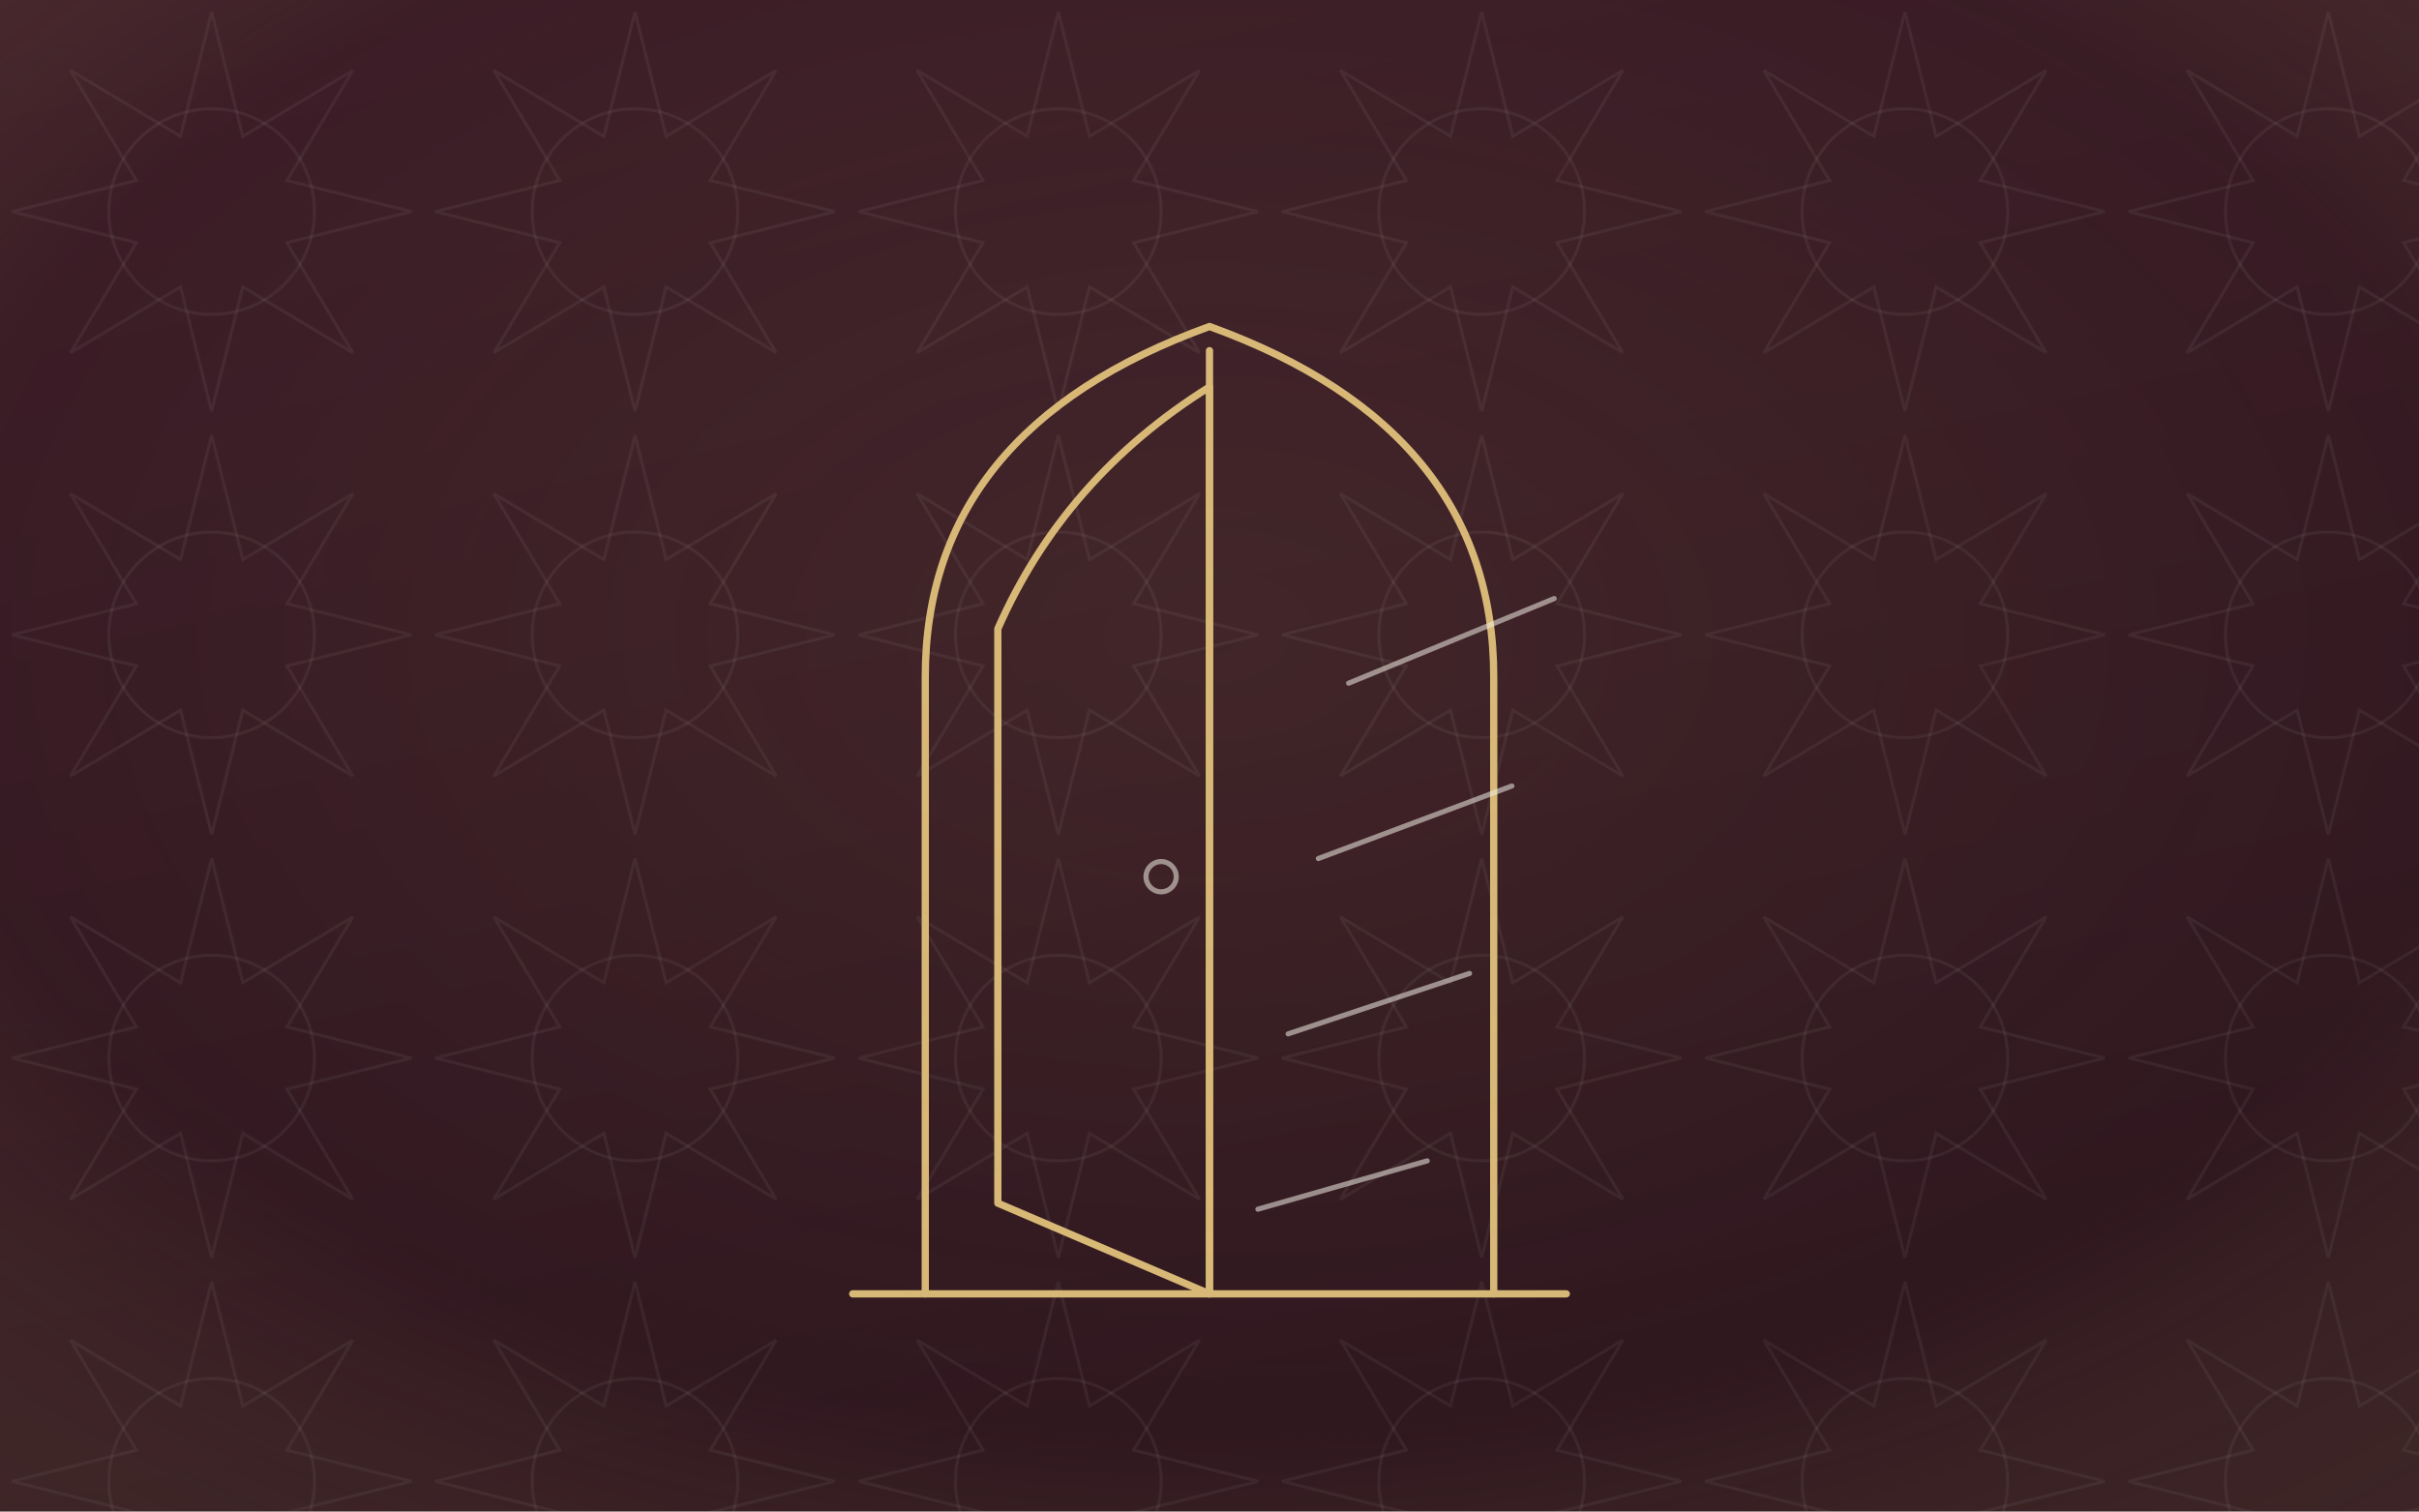
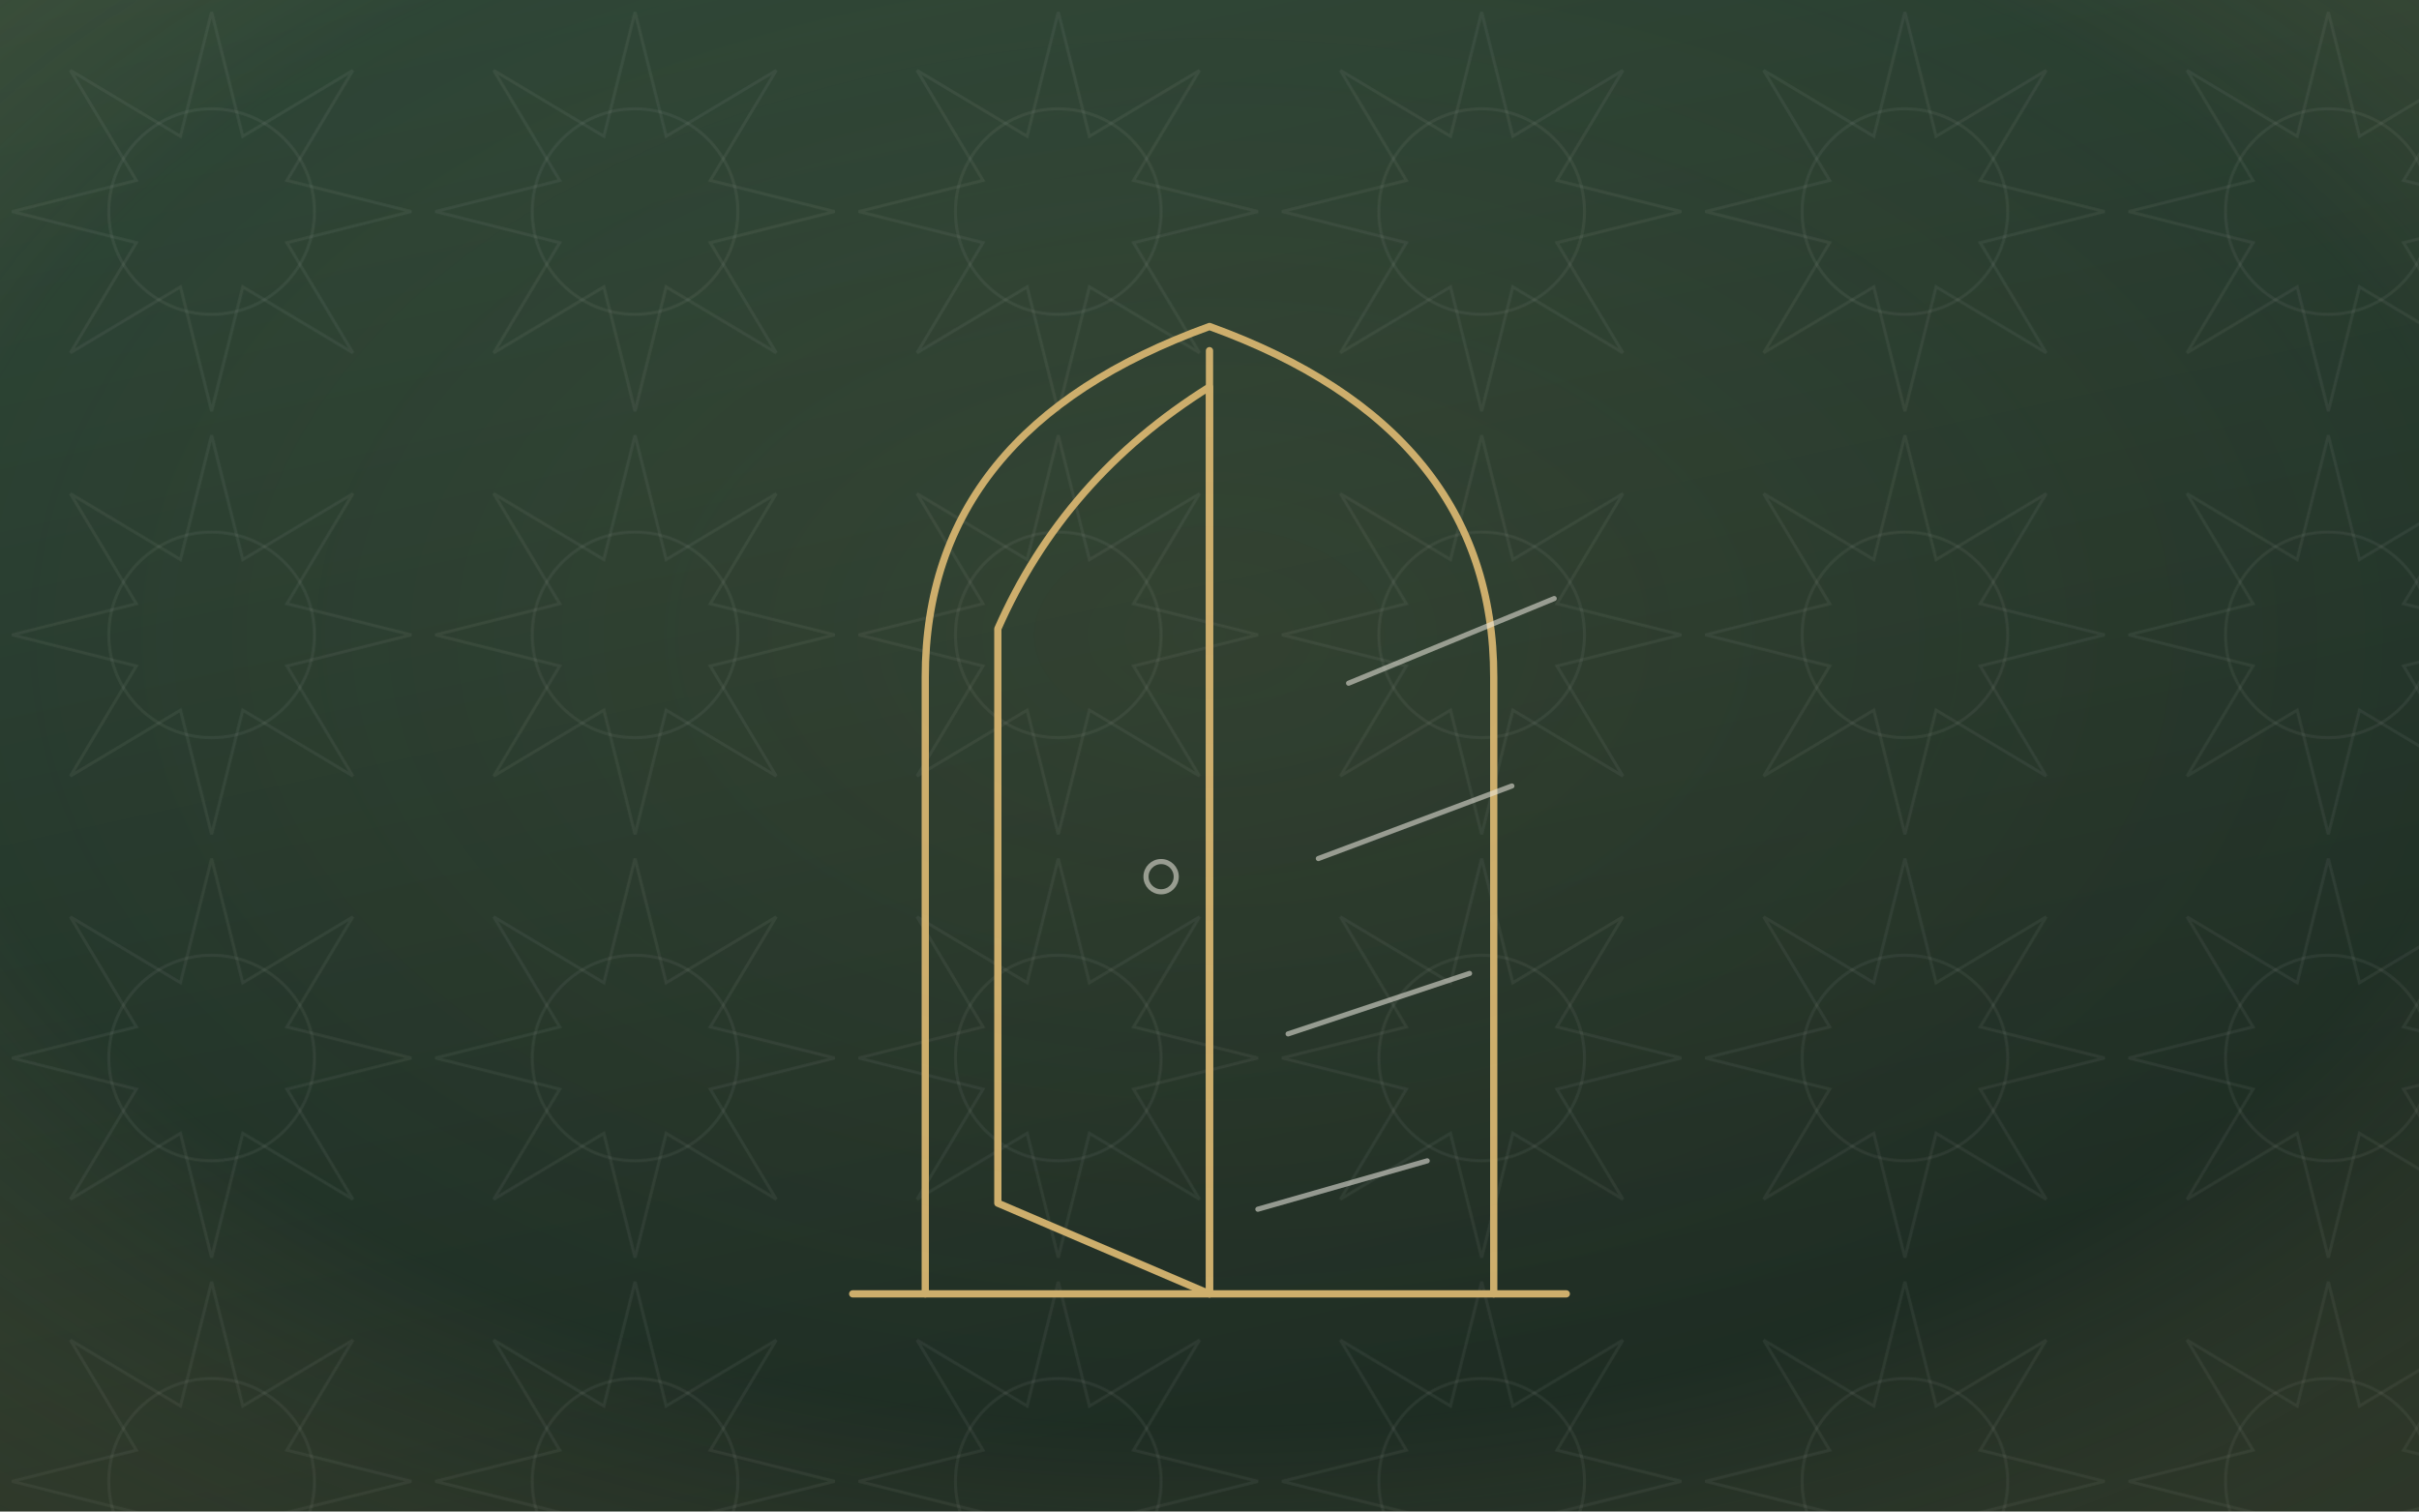
<svg xmlns="http://www.w3.org/2000/svg" viewBox="0 0 800 500" role="img" aria-label="">
  <defs>
    <linearGradient id="bg" x1="0" y1="0" x2="0.35" y2="1">
-       <stop offset="0" stop-color="#3a1b26" />
-       <stop offset="1" stop-color="#2c141d" />
+       <stop offset="0" stop-color="#2c4536" />
+       <stop offset="1" stop-color="#1b2a22" />
    </linearGradient>
    <radialGradient id="glow" cx="0.5" cy="0.42" r="1.05">
-       <stop offset="0" stop-color="#d8b876" stop-opacity="0.09" />
-       <stop offset="0.5" stop-color="#d8b876" stop-opacity="0.02" />
-       <stop offset="1" stop-color="#1c0d13" stop-opacity="0.4" />
+       <stop offset="0" stop-color="#cdae6c" stop-opacity="0.09" />
+       <stop offset="0.5" stop-color="#cdae6c" stop-opacity="0.02" />
+       <stop offset="1" stop-color="#101a14" stop-opacity="0.4" />
    </radialGradient>
    <pattern id="lat" width="140" height="140" patternUnits="userSpaceOnUse">
      <g fill="none" stroke="#f2f0eb" stroke-opacity="0.06">
        <polygon points="70.0,4.0 80.3,45.1 116.7,23.3 94.9,59.7 136.0,70.0 94.9,80.3 116.7,116.7 80.3,94.9 70.0,136.0 59.7,94.9 23.3,116.7 45.1,80.3 4.0,70.0 45.1,59.7 23.3,23.3 59.7,45.1" />
        <circle cx="70" cy="70" r="34" />
      </g>
    </pattern>
  </defs>
  <rect width="800" height="500" fill="url(#bg)" />
  <rect width="800" height="500" fill="url(#lat)" />
-   <g fill="none" stroke="#d8b876" stroke-width="2.4" stroke-linecap="round" stroke-linejoin="round">
+   <g fill="none" stroke="#cdae6c" stroke-width="2.4" stroke-linecap="round" stroke-linejoin="round">
    <path d="M 306 428 V 224 Q 306 142 400 108 Q 494 142 494 224 V 428" />
    <line x1="282" y1="428" x2="518" y2="428" />
    <path d="M 400 428 V 116" />
    <path d="M 400 428 L 330 398 V 208 Q 352 158 400 128 Z" />
  </g>
  <g fill="none" stroke="#f2f0eb" stroke-opacity="0.55" stroke-width="1.7" stroke-linecap="round">
    <circle cx="384" cy="290" r="5" />
    <line x1="416" y1="400" x2="472" y2="384" />
    <line x1="426" y1="342" x2="486" y2="322" />
    <line x1="436" y1="284" x2="500" y2="260" />
    <line x1="446" y1="226" x2="514" y2="198" />
  </g>
  <rect width="800" height="500" fill="url(#glow)" />
</svg>
